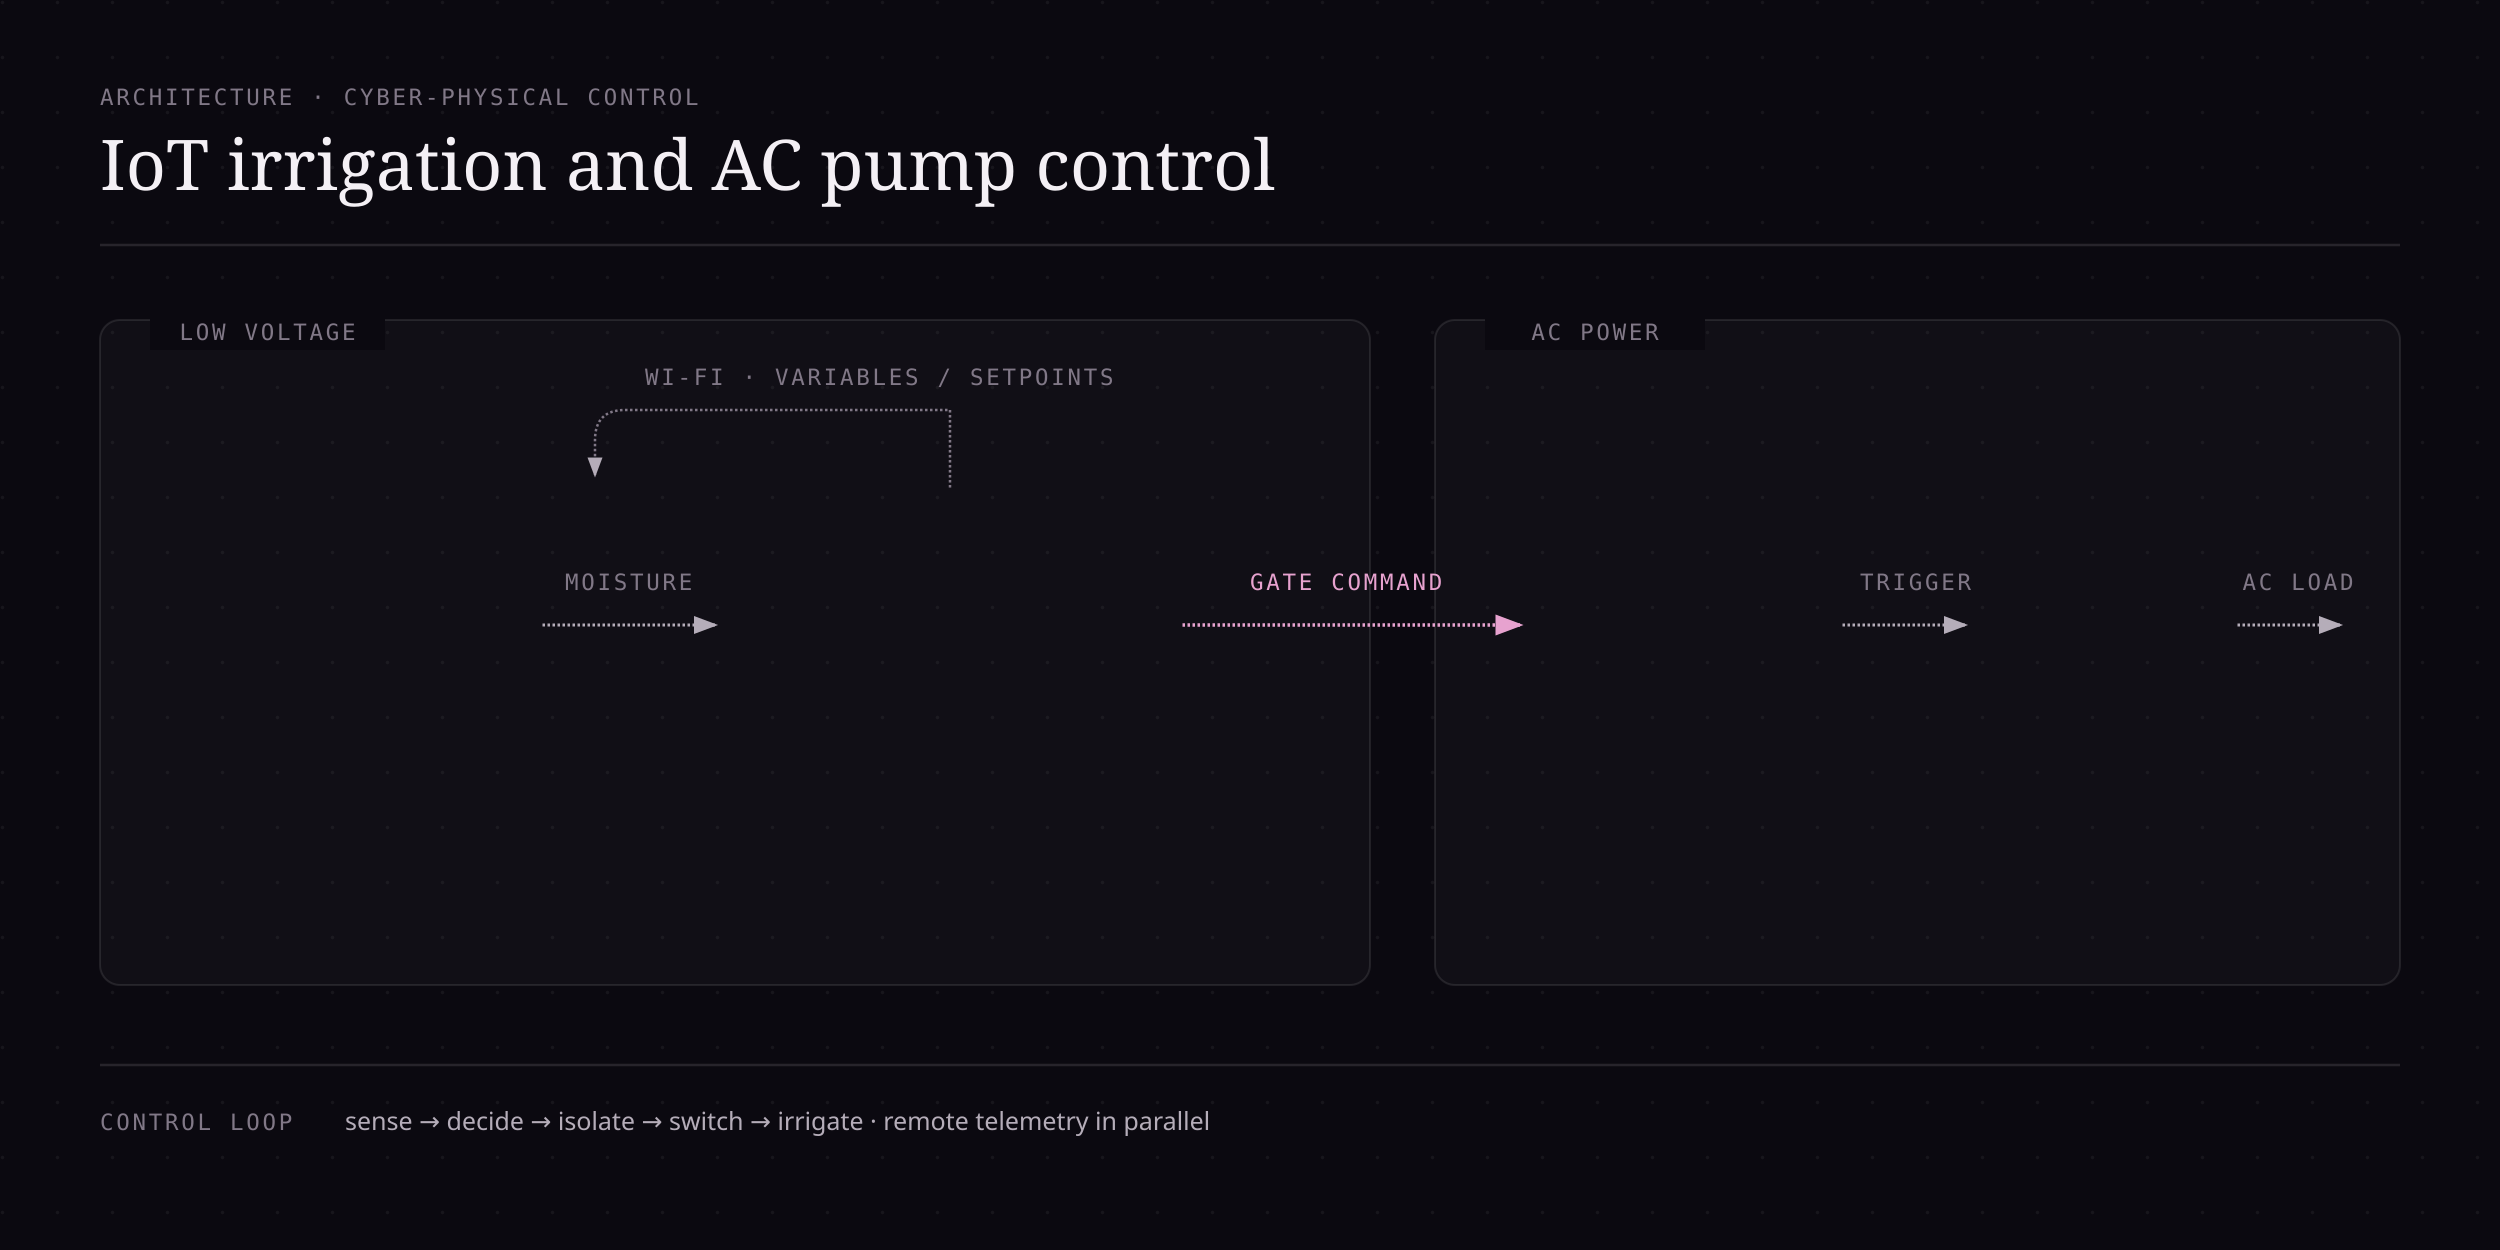
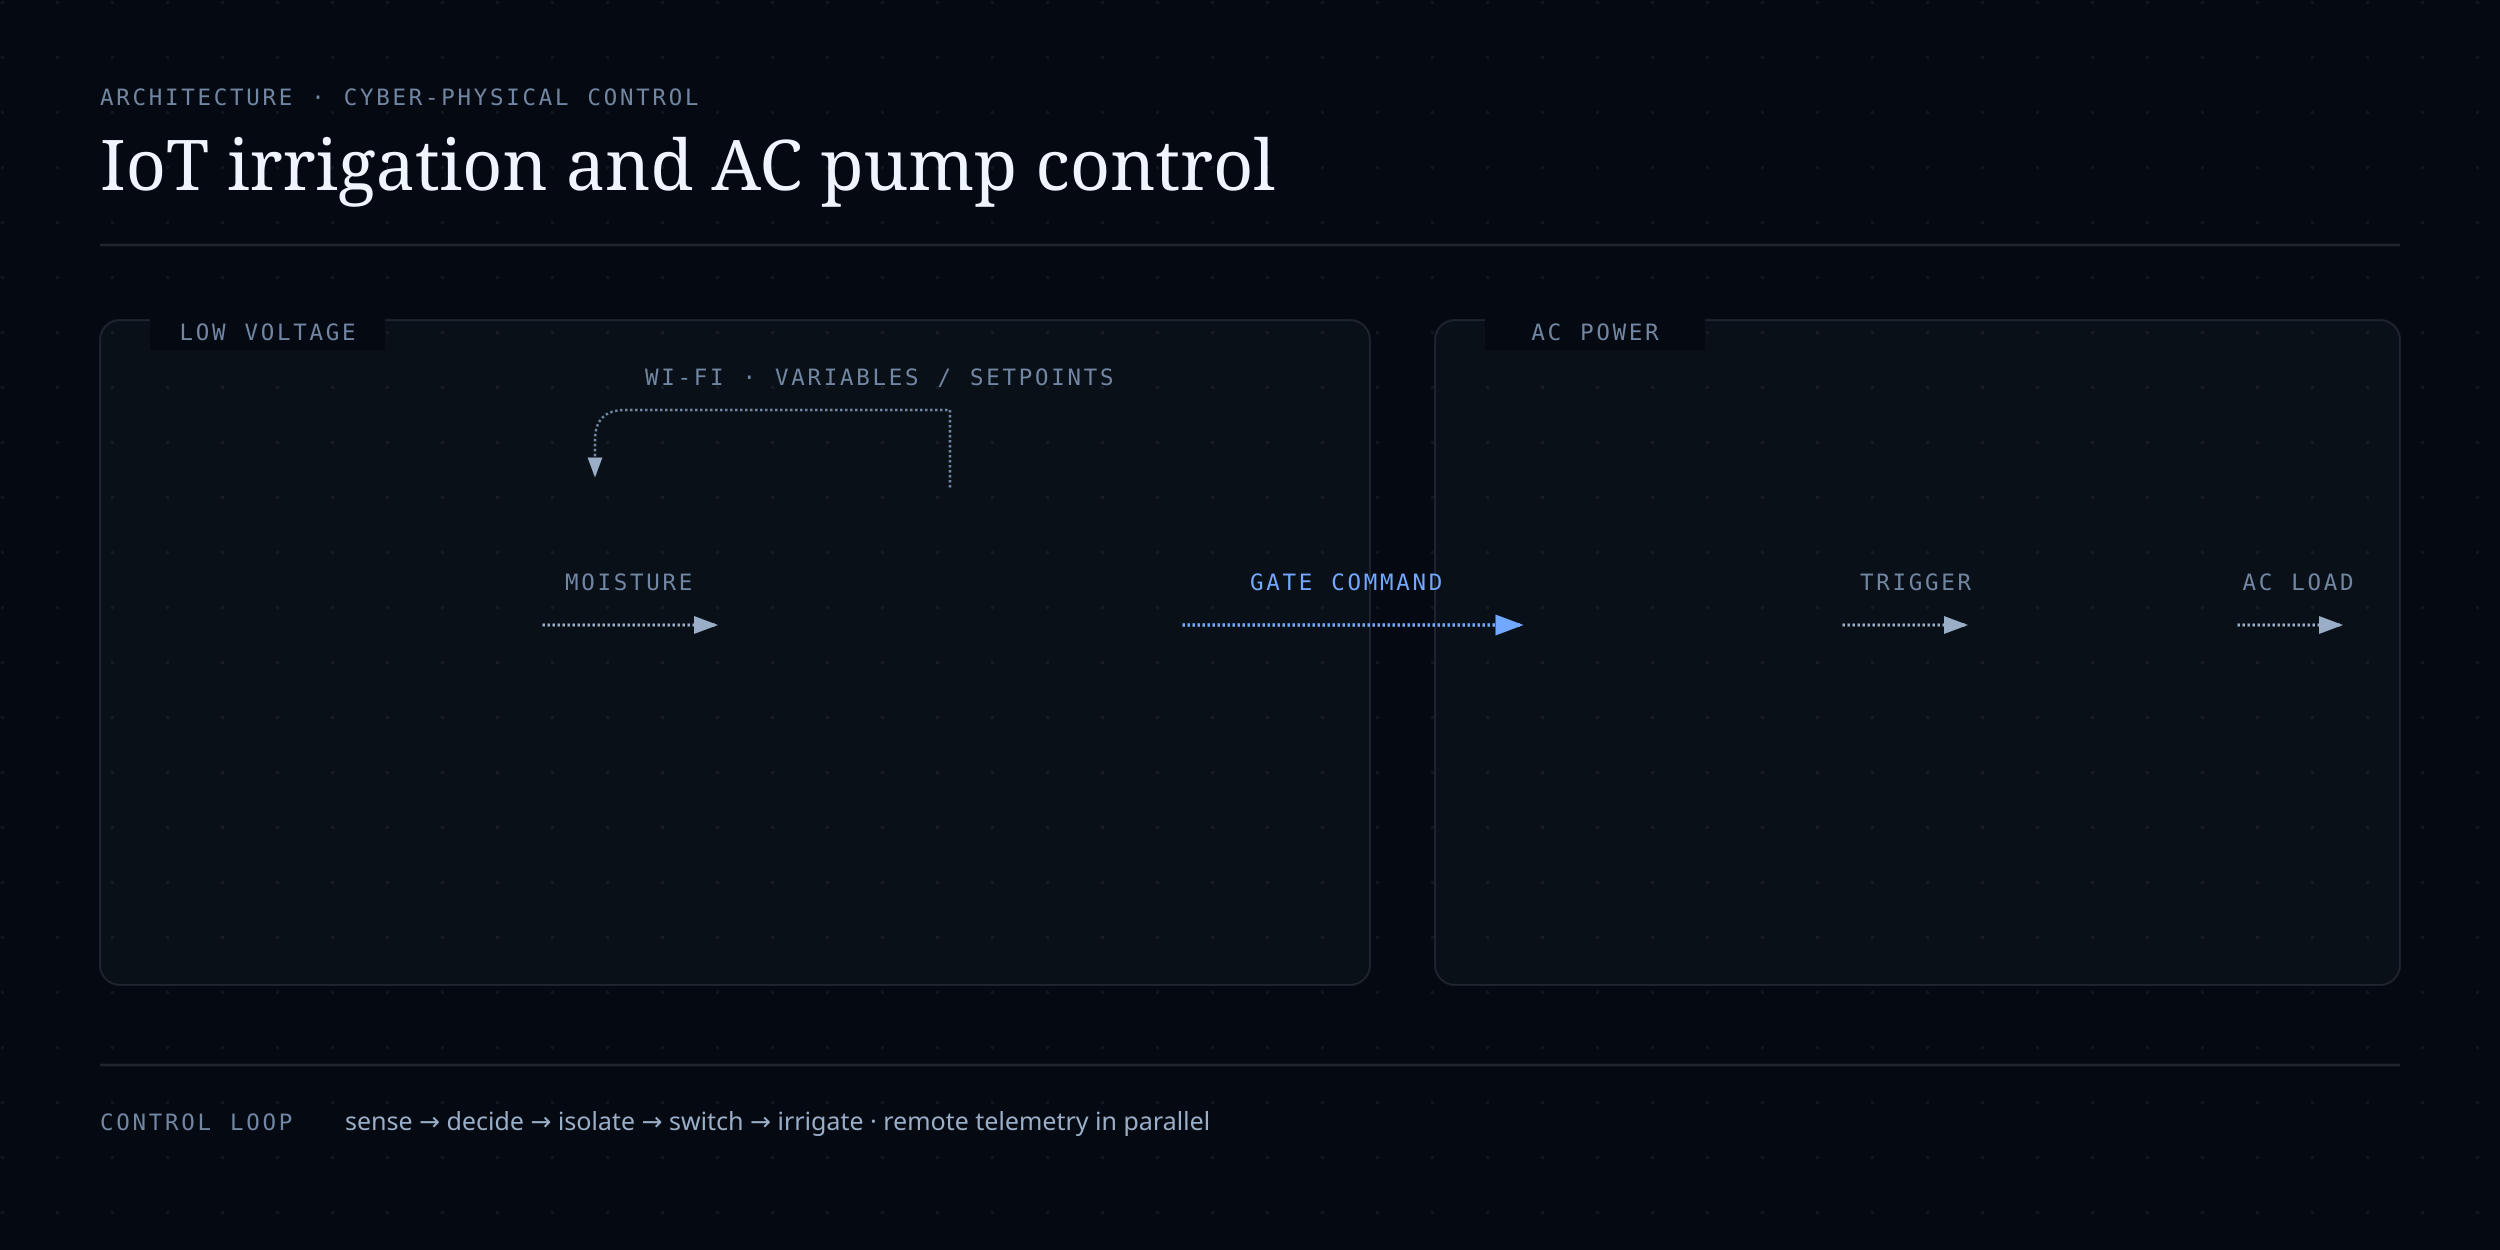
<svg xmlns="http://www.w3.org/2000/svg" viewBox="0 0 1000 500" role="img" aria-labelledby="irr-title irr-desc">
  <style>
- .bg{fill:#0b0910}.zone{fill:#f4f0f5;fill-opacity:.025;stroke:#f4f0f5;stroke-opacity:.10;stroke-width:.8}.mask{fill:#0b0910}.z,.tag,.edge{font:500 9px ui-monospace,monospace;letter-spacing:.12em}.z{fill:#817887}.tag{fill:#e7a2cf}.name{fill:#f4f0f5;font:600 14px system-ui,sans-serif}.sub{fill:#b5adb9;font:400 10.5px ui-monospace,monospace}.node{fill:#121018;stroke:#f4f0f5;stroke-opacity:.24}.focal{fill:#e7a2cf;fill-opacity:.09;stroke:#e7a2cf}.power{fill:#f4f0f5;fill-opacity:.035;stroke:#b5adb9;stroke-opacity:.5}.wire{fill:none;stroke:#b5adb9;stroke-width:1.2}.wireA{fill:none;stroke:#e7a2cf;stroke-width:1.4}.dash{fill:none;stroke:#817887;stroke-width:1;stroke-dasharray:4 3}.edge{fill:#817887}.step{opacity:0;transform:translateY(7px);animation:r .48s cubic-bezier(.2,.8,.2,1) forwards}.s1{animation-delay:.06s}.s2{animation-delay:.16s}.s3{animation-delay:.26s}.s4{animation-delay:.36s}.s5{animation-delay:.46s}.line{stroke-dasharray:1;stroke-dashoffset:1;animation:d .65s ease forwards}.l1{animation-delay:.18s}.l2{animation-delay:.30s}.l3{animation-delay:.42s}.l4{animation-delay:.54s}@keyframes r{to{opacity:1;transform:none}}@keyframes d{to{stroke-dashoffset:0}}@media(prefers-reduced-motion:reduce){.step{opacity:1;transform:none;animation:none}.line{stroke-dasharray:none;stroke-dashoffset:0;animation:none}}
+ .bg{fill:#050a12}.zone{fill:#eef5ff;fill-opacity:.025;stroke:#eef5ff;stroke-opacity:.10;stroke-width:.8}.mask{fill:#050a12}.z,.tag,.edge{font:500 9px ui-monospace,monospace;letter-spacing:.12em}.z{fill:#7186a3}.tag{fill:#72a8ff}.name{fill:#eef5ff;font:600 14px system-ui,sans-serif}.sub{fill:#9aaec8;font:400 10.5px ui-monospace,monospace}.node{fill:#091522;stroke:#eef5ff;stroke-opacity:.24}.focal{fill:#72a8ff;fill-opacity:.09;stroke:#72a8ff}.power{fill:#eef5ff;fill-opacity:.035;stroke:#9aaec8;stroke-opacity:.5}.wire{fill:none;stroke:#9aaec8;stroke-width:1.2}.wireA{fill:none;stroke:#72a8ff;stroke-width:1.4}.dash{fill:none;stroke:#7186a3;stroke-width:1;stroke-dasharray:4 3}.edge{fill:#7186a3}.step{opacity:0;transform:translateY(7px);animation:r .48s cubic-bezier(.2,.8,.2,1) forwards}.s1{animation-delay:.06s}.s2{animation-delay:.16s}.s3{animation-delay:.26s}.s4{animation-delay:.36s}.s5{animation-delay:.46s}.line{stroke-dasharray:1;stroke-dashoffset:1;animation:d .65s ease forwards}.l1{animation-delay:.18s}.l2{animation-delay:.30s}.l3{animation-delay:.42s}.l4{animation-delay:.54s}@keyframes r{to{opacity:1;transform:none}}@keyframes d{to{stroke-dashoffset:0}}@media(prefers-reduced-motion:reduce){.step{opacity:1;transform:none;animation:none}.line{stroke-dasharray:none;stroke-dashoffset:0;animation:none}}
</style>
  <defs>
    <pattern id="dots" width="22" height="22" patternUnits="userSpaceOnUse">
-       <circle cx="1" cy="1" r=".7" fill="#f4f0f5" fill-opacity=".12" />
+       <circle cx="1" cy="1" r=".7" fill="#eef5ff" fill-opacity=".12" />
    </pattern>
    <marker id="a" markerWidth="8" markerHeight="6" refX="7" refY="3" orient="auto">
-       <path d="M0 0 8 3 0 6Z" fill="#b5adb9" />
+       <path d="M0 0 8 3 0 6Z" fill="#9aaec8" />
    </marker>
    <marker id="aa" markerWidth="8" markerHeight="6" refX="7" refY="3" orient="auto">
-       <path d="M0 0 8 3 0 6Z" fill="#e7a2cf" />
+       <path d="M0 0 8 3 0 6Z" fill="#72a8ff" />
    </marker>
  </defs>
  <rect class="bg" width="1000" height="500" />
  <rect width="1000" height="500" fill="url(#dots)" opacity=".45" />
  <text x="40" y="42" class="z">ARCHITECTURE · CYBER-PHYSICAL CONTROL</text>
-   <text x="40" y="76" fill="#f4f0f5" font-family="Georgia,serif" font-size="28">IoT irrigation and AC pump control</text>
-   <line x1="40" y1="98" x2="960" y2="98" stroke="#f4f0f5" stroke-opacity=".12" />
+   <text x="40" y="76" fill="#eef5ff" font-family="Georgia,serif" font-size="28">IoT irrigation and AC pump control</text>
+   <line x1="40" y1="98" x2="960" y2="98" stroke="#eef5ff" stroke-opacity=".12" />
  <rect x="40" y="128" width="508" height="266" rx="8" class="zone" />
  <rect x="60" y="124" width="94" height="16" class="mask" />
  <text x="107" y="136" text-anchor="middle" class="z">LOW VOLTAGE</text>
  <rect x="574" y="128" width="386" height="266" rx="8" class="zone" />
  <rect x="594" y="124" width="88" height="16" class="mask" />
  <text x="638" y="136" text-anchor="middle" class="z">AC POWER</text>
  <path pathLength="1" class="wire line l1" d="M216 250 H286" marker-end="url(#a)" />
  <path pathLength="1" class="wireA line l2" d="M472 250 H608" marker-end="url(#aa)" />
  <path pathLength="1" class="wire line l3" d="M736 250 H786" marker-end="url(#a)" />
  <path pathLength="1" class="wire line l4" d="M894 250 H936" marker-end="url(#a)" />
  <path pathLength="1" class="dash line l2" d="M380 196 V164 H250 Q238 164 238 176 V190" marker-end="url(#a)" />
  <text x="226" y="236" class="edge">MOISTURE</text>
  <text x="500" y="236" class="tag">GATE COMMAND</text>
  <text x="744" y="236" class="edge">TRIGGER</text>
  <text x="897" y="236" class="edge">AC LOAD</text>
  <text x="258" y="154" class="edge">WI-FI · VARIABLES / SETPOINTS</text>
  <g class="step s1">
    <rect x="70" y="206" width="146" height="88" rx="6" class="node" />
    <text x="82" y="224" class="tag">SENSOR</text>
    <text x="143" y="254" text-anchor="middle" class="name">Soil moisture</text>
    <text x="143" y="274" text-anchor="middle" class="sub">capacitive probe</text>
  </g>
  <g class="step s2">
    <rect x="286" y="190" width="186" height="116" rx="6" class="focal" />
    <text x="298" y="208" class="tag">CONTROL</text>
    <text x="379" y="242" text-anchor="middle" class="name">ESP32-class MCU</text>
    <text x="379" y="263" text-anchor="middle" class="sub">moisture logic · IoT</text>
    <text x="379" y="282" text-anchor="middle" class="sub">remote process variables</text>
  </g>
  <g class="step s2">
    <rect x="160" y="318" width="166" height="64" rx="6" class="node" />
    <text x="172" y="336" class="tag">REMOTE HMI</text>
    <text x="243" y="360" text-anchor="middle" class="name">Phone / tablet</text>
    <text x="243" y="377" text-anchor="middle" class="sub">monitor + setpoints</text>
  </g>
  <g class="step s3">
    <rect x="608" y="206" width="128" height="88" rx="6" class="power" />
    <text x="620" y="224" class="tag">ISOLATION</text>
    <text x="672" y="254" text-anchor="middle" class="name">MOC3021</text>
    <text x="672" y="274" text-anchor="middle" class="sub">opto-triac driver</text>
  </g>
  <g class="step s4">
    <rect x="786" y="206" width="108" height="88" rx="6" class="power" />
    <text x="798" y="224" class="tag">SWITCH</text>
    <text x="840" y="254" text-anchor="middle" class="name">BTA12</text>
    <text x="840" y="274" text-anchor="middle" class="sub">TRIAC stage</text>
  </g>
  <g class="step s5">
    <rect x="936" y="206" width="56" height="88" rx="6" class="node" />
    <text x="964" y="244" text-anchor="middle" class="name">Pump</text>
    <text x="964" y="266" text-anchor="middle" class="sub">AC</text>
  </g>
-   <line x1="40" y1="426" x2="960" y2="426" stroke="#f4f0f5" stroke-opacity=".12" />
+   <line x1="40" y1="426" x2="960" y2="426" stroke="#eef5ff" stroke-opacity=".12" />
  <text x="40" y="452" class="z">CONTROL LOOP</text>
-   <text x="138" y="452" fill="#b5adb9" font-family="system-ui,sans-serif" font-size="10">sense → decide → isolate → switch → irrigate · remote telemetry in parallel</text>
+   <text x="138" y="452" fill="#9aaec8" font-family="system-ui,sans-serif" font-size="10">sense → decide → isolate → switch → irrigate · remote telemetry in parallel</text>
</svg>
